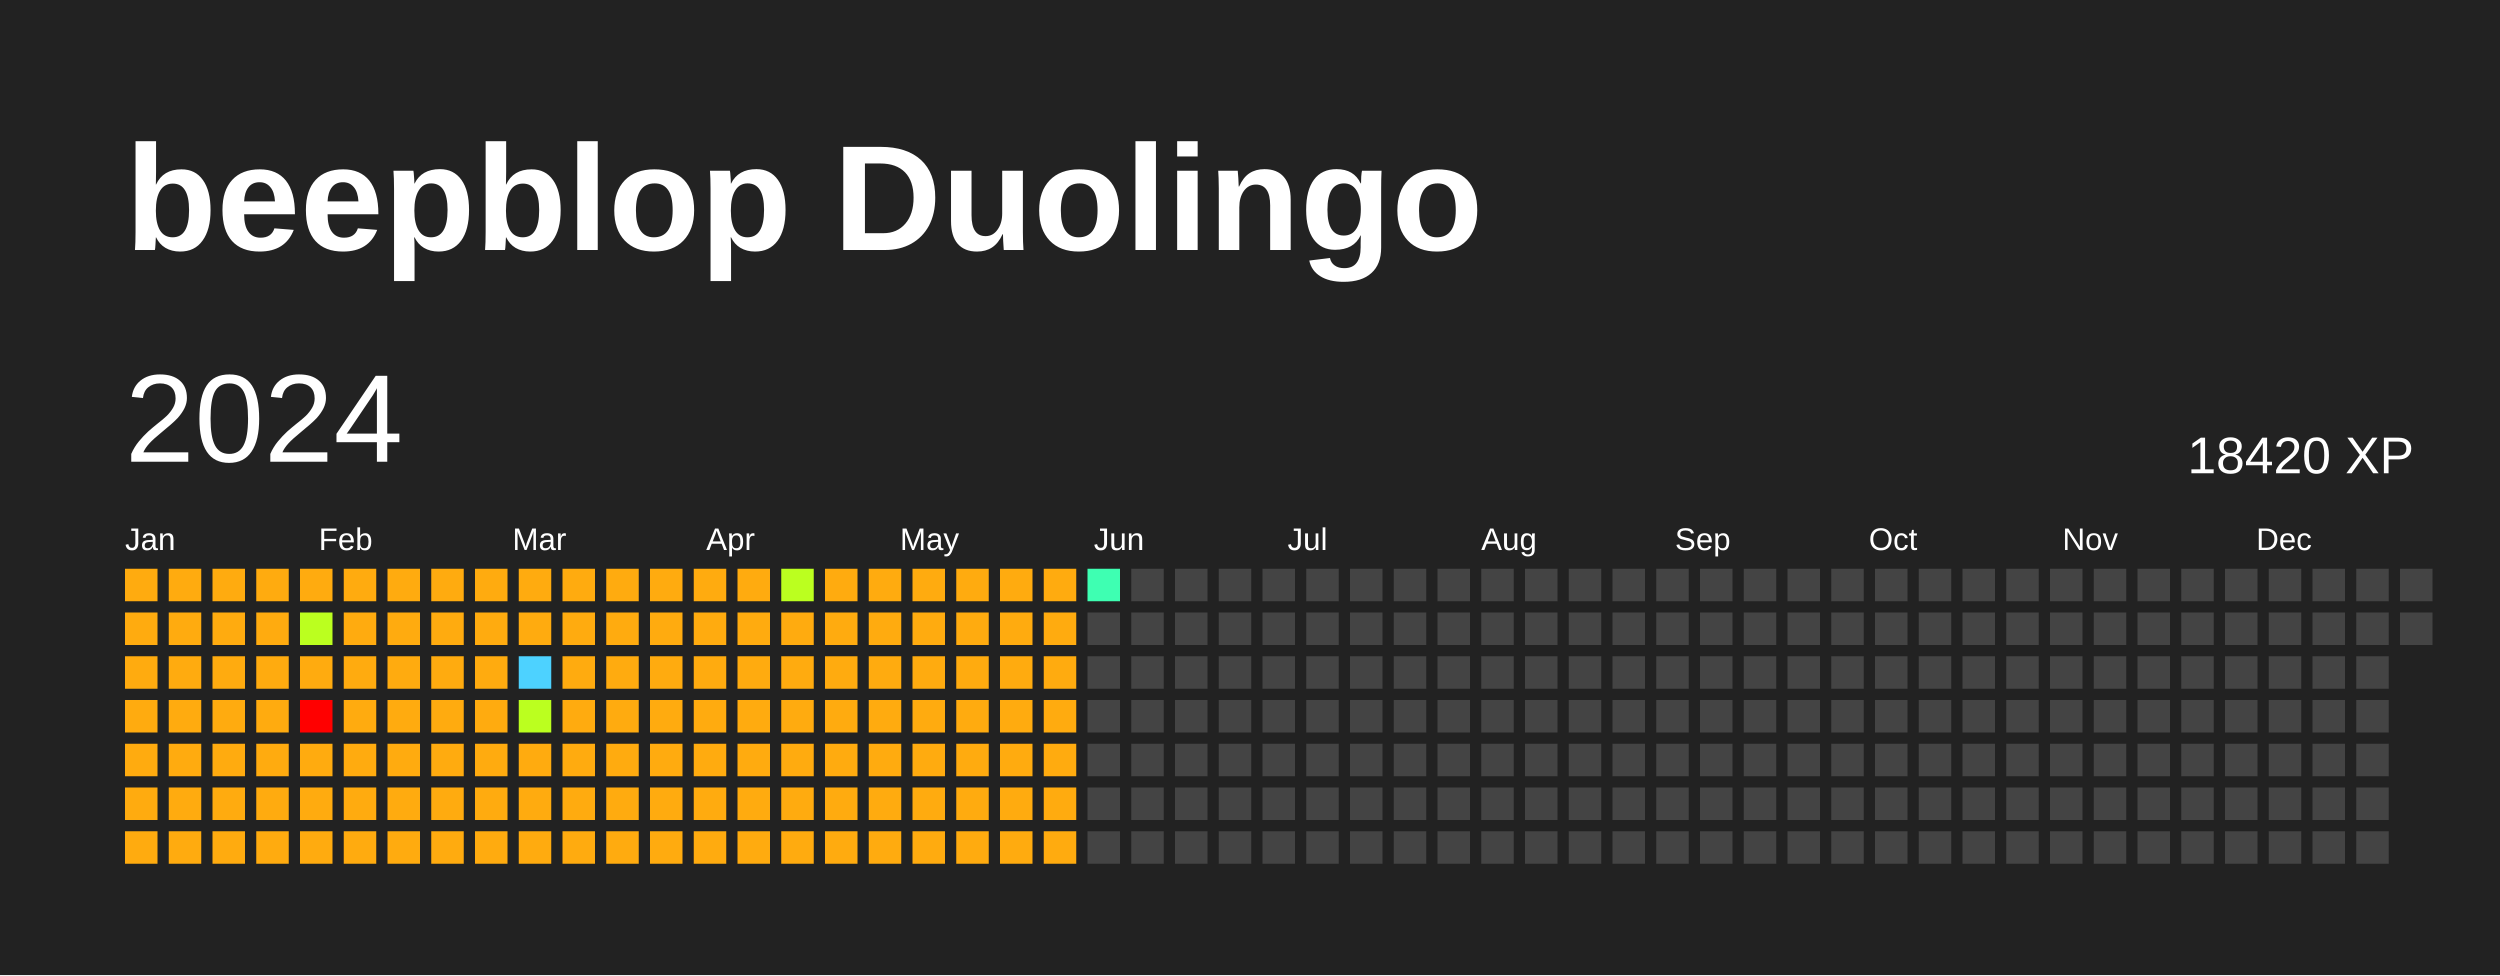
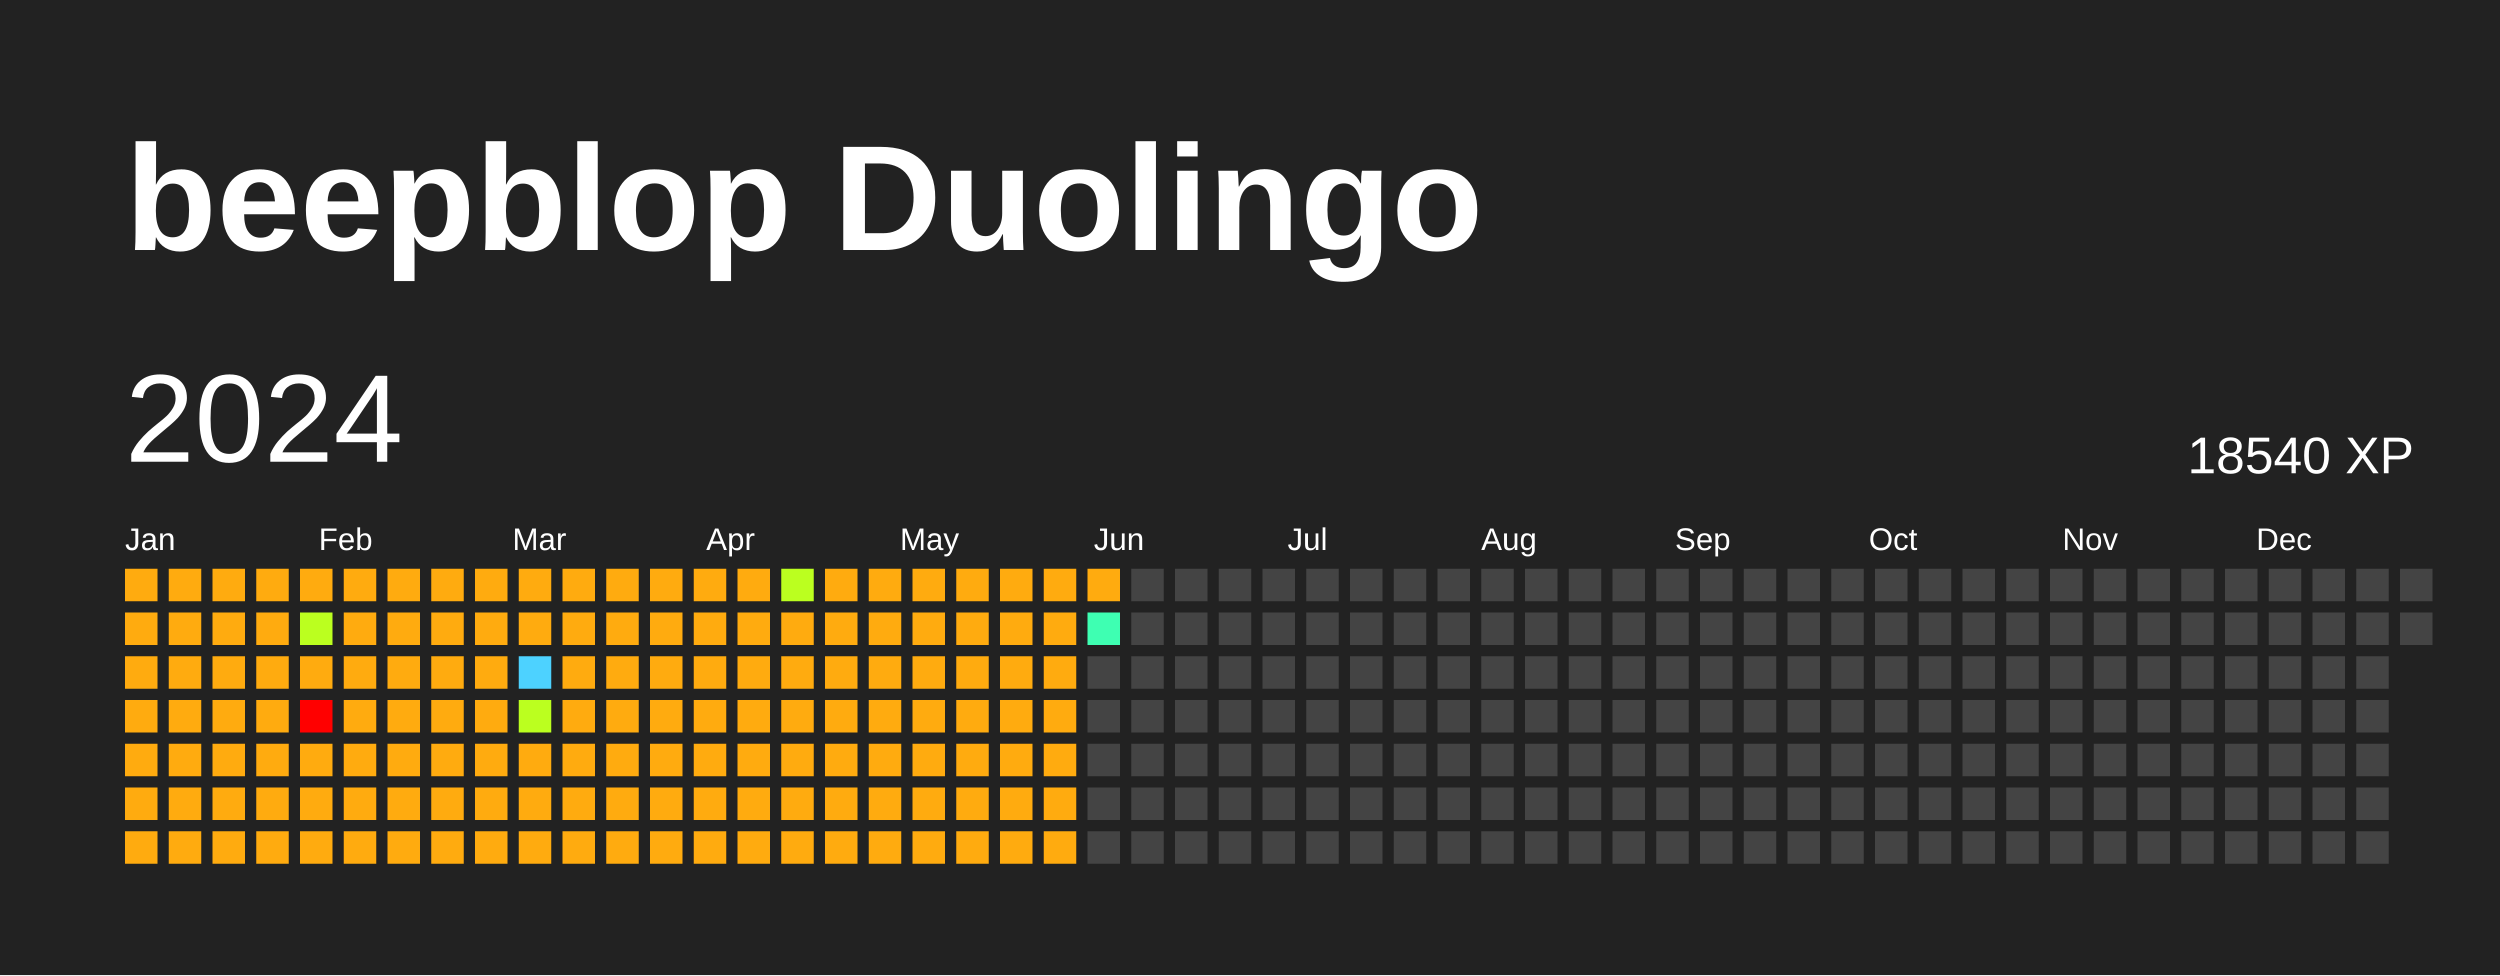
<svg xmlns="http://www.w3.org/2000/svg" baseProfile="full" height="78mm" version="1.1" viewBox="0,0,200,78" width="200mm">
  <defs />
  <rect fill="#222222" height="78" width="200" x="0" y="0" />
  <text fill="#FFFFFF" style="font-size:12px; font-family:Arial; font-weight:bold;" x="10" y="20">beepblop Duolingo</text>
  <text dominant-baseline="hanging" fill="#FFFFFF" style="font-size:10.0px; font-family:Arial;" x="10" y="30">2024</text>
-   <text dominant-baseline="hanging" fill="#FFFFFF" style="font-size:4.125px; font-family:Arial;" x="175" y="35">18420 XP</text>
+   <text dominant-baseline="hanging" fill="#FFFFFF" style="font-size:4.125px; font-family:Arial;" x="175" y="35">18540 XP</text>
  <text fill="#FFFFFF" style="font-size:2.5px; font-family:Arial" x="10.0" y="44">Jan</text>
  <text fill="#FFFFFF" style="font-size:2.5px; font-family:Arial" x="25.5" y="44">Feb</text>
  <text fill="#FFFFFF" style="font-size:2.5px; font-family:Arial" x="41.0" y="44">Mar</text>
  <text fill="#FFFFFF" style="font-size:2.5px; font-family:Arial" x="56.5" y="44">Apr</text>
  <text fill="#FFFFFF" style="font-size:2.5px; font-family:Arial" x="72.0" y="44">May</text>
  <text fill="#FFFFFF" style="font-size:2.5px; font-family:Arial" x="87.5" y="44">Jun</text>
  <text fill="#FFFFFF" style="font-size:2.5px; font-family:Arial" x="103.0" y="44">Jul</text>
  <text fill="#FFFFFF" style="font-size:2.5px; font-family:Arial" x="118.5" y="44">Aug</text>
  <text fill="#FFFFFF" style="font-size:2.5px; font-family:Arial" x="134.0" y="44">Sep</text>
  <text fill="#FFFFFF" style="font-size:2.5px; font-family:Arial" x="149.5" y="44">Oct</text>
  <text fill="#FFFFFF" style="font-size:2.5px; font-family:Arial" x="165.0" y="44">Nov</text>
  <text fill="#FFFFFF" style="font-size:2.5px; font-family:Arial" x="180.5" y="44">Dec</text>
  <rect fill="#ffab0f" height="2.6" width="2.6" x="10.0" y="45.5" />
  <rect fill="#ffab0f" height="2.6" width="2.6" x="10.0" y="49.0" />
  <rect fill="#ffab0f" height="2.6" width="2.6" x="10.0" y="52.5" />
  <rect fill="#ffab0f" height="2.6" width="2.6" x="10.0" y="56.0" />
  <rect fill="#ffab0f" height="2.6" width="2.6" x="10.0" y="59.5" />
  <rect fill="#ffab0f" height="2.6" width="2.6" x="10.0" y="63.0" />
  <rect fill="#ffab0f" height="2.6" width="2.6" x="10.0" y="66.5" />
  <rect fill="#ffab0f" height="2.6" width="2.6" x="13.5" y="45.5" />
  <rect fill="#ffab0f" height="2.6" width="2.6" x="13.5" y="49.0" />
  <rect fill="#ffab0f" height="2.6" width="2.6" x="13.5" y="52.5" />
  <rect fill="#ffab0f" height="2.6" width="2.6" x="13.5" y="56.0" />
  <rect fill="#ffab0f" height="2.6" width="2.6" x="13.5" y="59.5" />
  <rect fill="#ffab0f" height="2.6" width="2.6" x="13.5" y="63.0" />
  <rect fill="#ffab0f" height="2.6" width="2.6" x="13.5" y="66.5" />
  <rect fill="#ffab0f" height="2.6" width="2.6" x="17.0" y="45.5" />
  <rect fill="#ffab0f" height="2.6" width="2.6" x="17.0" y="49.0" />
  <rect fill="#ffab0f" height="2.6" width="2.6" x="17.0" y="52.5" />
  <rect fill="#ffab0f" height="2.6" width="2.6" x="17.0" y="56.0" />
  <rect fill="#ffab0f" height="2.6" width="2.6" x="17.0" y="59.5" />
  <rect fill="#ffab0f" height="2.6" width="2.6" x="17.0" y="63.0" />
  <rect fill="#ffab0f" height="2.6" width="2.6" x="17.0" y="66.5" />
  <rect fill="#ffab0f" height="2.6" width="2.6" x="20.5" y="45.5" />
  <rect fill="#ffab0f" height="2.6" width="2.6" x="20.5" y="49.0" />
  <rect fill="#ffab0f" height="2.6" width="2.6" x="20.5" y="52.5" />
  <rect fill="#ffab0f" height="2.6" width="2.6" x="20.5" y="56.0" />
  <rect fill="#ffab0f" height="2.6" width="2.6" x="20.5" y="59.5" />
  <rect fill="#ffab0f" height="2.6" width="2.6" x="20.5" y="63.0" />
  <rect fill="#ffab0f" height="2.6" width="2.6" x="20.5" y="66.5" />
  <rect fill="#ffab0f" height="2.6" width="2.6" x="24.0" y="45.5" />
  <rect fill="#bbff1f" height="2.6" width="2.6" x="24.0" y="49.0" />
  <rect fill="#ffab0f" height="2.6" width="2.6" x="24.0" y="52.5" />
  <rect fill="red" height="2.6" width="2.6" x="24.0" y="56.0" />
  <rect fill="#ffab0f" height="2.6" width="2.6" x="24.0" y="59.5" />
  <rect fill="#ffab0f" height="2.6" width="2.6" x="24.0" y="63.0" />
  <rect fill="#ffab0f" height="2.6" width="2.6" x="24.0" y="66.5" />
  <rect fill="#ffab0f" height="2.6" width="2.6" x="27.5" y="45.5" />
  <rect fill="#ffab0f" height="2.6" width="2.6" x="27.5" y="49.0" />
  <rect fill="#ffab0f" height="2.6" width="2.6" x="27.5" y="52.5" />
  <rect fill="#ffab0f" height="2.6" width="2.6" x="27.5" y="56.0" />
  <rect fill="#ffab0f" height="2.6" width="2.6" x="27.5" y="59.5" />
  <rect fill="#ffab0f" height="2.6" width="2.6" x="27.5" y="63.0" />
  <rect fill="#ffab0f" height="2.6" width="2.6" x="27.5" y="66.5" />
  <rect fill="#ffab0f" height="2.6" width="2.6" x="31.0" y="45.5" />
  <rect fill="#ffab0f" height="2.6" width="2.6" x="31.0" y="49.0" />
  <rect fill="#ffab0f" height="2.6" width="2.6" x="31.0" y="52.5" />
  <rect fill="#ffab0f" height="2.6" width="2.6" x="31.0" y="56.0" />
  <rect fill="#ffab0f" height="2.6" width="2.6" x="31.0" y="59.5" />
  <rect fill="#ffab0f" height="2.6" width="2.6" x="31.0" y="63.0" />
  <rect fill="#ffab0f" height="2.6" width="2.6" x="31.0" y="66.5" />
  <rect fill="#ffab0f" height="2.6" width="2.6" x="34.5" y="45.5" />
  <rect fill="#ffab0f" height="2.6" width="2.6" x="34.5" y="49.0" />
  <rect fill="#ffab0f" height="2.6" width="2.6" x="34.5" y="52.5" />
  <rect fill="#ffab0f" height="2.6" width="2.6" x="34.5" y="56.0" />
  <rect fill="#ffab0f" height="2.6" width="2.6" x="34.5" y="59.5" />
  <rect fill="#ffab0f" height="2.6" width="2.6" x="34.5" y="63.0" />
  <rect fill="#ffab0f" height="2.6" width="2.6" x="34.5" y="66.5" />
  <rect fill="#ffab0f" height="2.6" width="2.6" x="38.0" y="45.5" />
  <rect fill="#ffab0f" height="2.6" width="2.6" x="38.0" y="49.0" />
  <rect fill="#ffab0f" height="2.6" width="2.6" x="38.0" y="52.5" />
  <rect fill="#ffab0f" height="2.6" width="2.6" x="38.0" y="56.0" />
  <rect fill="#ffab0f" height="2.6" width="2.6" x="38.0" y="59.5" />
  <rect fill="#ffab0f" height="2.6" width="2.6" x="38.0" y="63.0" />
  <rect fill="#ffab0f" height="2.6" width="2.6" x="38.0" y="66.5" />
  <rect fill="#ffab0f" height="2.6" width="2.6" x="41.5" y="45.5" />
  <rect fill="#ffab0f" height="2.6" width="2.6" x="41.5" y="49.0" />
  <rect fill="#4dd2ff" height="2.6" width="2.6" x="41.5" y="52.5" />
  <rect fill="#bbff1f" height="2.6" width="2.6" x="41.5" y="56.0" />
  <rect fill="#ffab0f" height="2.6" width="2.6" x="41.5" y="59.5" />
  <rect fill="#ffab0f" height="2.6" width="2.6" x="41.5" y="63.0" />
  <rect fill="#ffab0f" height="2.6" width="2.6" x="41.5" y="66.5" />
  <rect fill="#ffab0f" height="2.6" width="2.6" x="45.0" y="45.5" />
  <rect fill="#ffab0f" height="2.6" width="2.6" x="45.0" y="49.0" />
  <rect fill="#ffab0f" height="2.6" width="2.6" x="45.0" y="52.5" />
  <rect fill="#ffab0f" height="2.6" width="2.6" x="45.0" y="56.0" />
  <rect fill="#ffab0f" height="2.6" width="2.6" x="45.0" y="59.5" />
  <rect fill="#ffab0f" height="2.6" width="2.6" x="45.0" y="63.0" />
  <rect fill="#ffab0f" height="2.6" width="2.6" x="45.0" y="66.5" />
  <rect fill="#ffab0f" height="2.6" width="2.6" x="48.5" y="45.5" />
  <rect fill="#ffab0f" height="2.6" width="2.6" x="48.5" y="49.0" />
  <rect fill="#ffab0f" height="2.6" width="2.6" x="48.5" y="52.5" />
  <rect fill="#ffab0f" height="2.6" width="2.6" x="48.5" y="56.0" />
  <rect fill="#ffab0f" height="2.6" width="2.6" x="48.5" y="59.5" />
  <rect fill="#ffab0f" height="2.6" width="2.6" x="48.5" y="63.0" />
  <rect fill="#ffab0f" height="2.6" width="2.6" x="48.5" y="66.5" />
  <rect fill="#ffab0f" height="2.6" width="2.6" x="52.0" y="45.5" />
  <rect fill="#ffab0f" height="2.6" width="2.6" x="52.0" y="49.0" />
  <rect fill="#ffab0f" height="2.6" width="2.6" x="52.0" y="52.5" />
  <rect fill="#ffab0f" height="2.6" width="2.6" x="52.0" y="56.0" />
  <rect fill="#ffab0f" height="2.6" width="2.6" x="52.0" y="59.5" />
  <rect fill="#ffab0f" height="2.6" width="2.6" x="52.0" y="63.0" />
  <rect fill="#ffab0f" height="2.6" width="2.6" x="52.0" y="66.5" />
  <rect fill="#ffab0f" height="2.6" width="2.6" x="55.5" y="45.5" />
  <rect fill="#ffab0f" height="2.6" width="2.6" x="55.5" y="49.0" />
  <rect fill="#ffab0f" height="2.6" width="2.6" x="55.5" y="52.5" />
  <rect fill="#ffab0f" height="2.6" width="2.6" x="55.5" y="56.0" />
  <rect fill="#ffab0f" height="2.6" width="2.6" x="55.5" y="59.5" />
  <rect fill="#ffab0f" height="2.6" width="2.6" x="55.5" y="63.0" />
  <rect fill="#ffab0f" height="2.6" width="2.6" x="55.5" y="66.5" />
  <rect fill="#ffab0f" height="2.6" width="2.6" x="59.0" y="45.5" />
  <rect fill="#ffab0f" height="2.6" width="2.6" x="59.0" y="49.0" />
  <rect fill="#ffab0f" height="2.6" width="2.6" x="59.0" y="52.5" />
  <rect fill="#ffab0f" height="2.6" width="2.6" x="59.0" y="56.0" />
  <rect fill="#ffab0f" height="2.6" width="2.6" x="59.0" y="59.5" />
  <rect fill="#ffab0f" height="2.6" width="2.6" x="59.0" y="63.0" />
  <rect fill="#ffab0f" height="2.6" width="2.6" x="59.0" y="66.5" />
  <rect fill="#bbff1f" height="2.6" width="2.6" x="62.5" y="45.5" />
  <rect fill="#ffab0f" height="2.6" width="2.6" x="62.5" y="49.0" />
  <rect fill="#ffab0f" height="2.6" width="2.6" x="62.5" y="52.5" />
  <rect fill="#ffab0f" height="2.6" width="2.6" x="62.5" y="56.0" />
  <rect fill="#ffab0f" height="2.6" width="2.6" x="62.5" y="59.5" />
  <rect fill="#ffab0f" height="2.6" width="2.6" x="62.5" y="63.0" />
  <rect fill="#ffab0f" height="2.6" width="2.6" x="62.5" y="66.5" />
  <rect fill="#ffab0f" height="2.6" width="2.6" x="66.0" y="45.5" />
  <rect fill="#ffab0f" height="2.6" width="2.6" x="66.0" y="49.0" />
  <rect fill="#ffab0f" height="2.6" width="2.6" x="66.0" y="52.5" />
  <rect fill="#ffab0f" height="2.6" width="2.6" x="66.0" y="56.0" />
  <rect fill="#ffab0f" height="2.6" width="2.6" x="66.0" y="59.5" />
  <rect fill="#ffab0f" height="2.6" width="2.6" x="66.0" y="63.0" />
  <rect fill="#ffab0f" height="2.6" width="2.6" x="66.0" y="66.5" />
  <rect fill="#ffab0f" height="2.6" width="2.6" x="69.5" y="45.5" />
  <rect fill="#ffab0f" height="2.6" width="2.6" x="69.5" y="49.0" />
  <rect fill="#ffab0f" height="2.6" width="2.6" x="69.5" y="52.5" />
  <rect fill="#ffab0f" height="2.6" width="2.6" x="69.5" y="56.0" />
  <rect fill="#ffab0f" height="2.6" width="2.6" x="69.5" y="59.5" />
  <rect fill="#ffab0f" height="2.6" width="2.6" x="69.5" y="63.0" />
  <rect fill="#ffab0f" height="2.6" width="2.6" x="69.5" y="66.5" />
  <rect fill="#ffab0f" height="2.6" width="2.6" x="73.0" y="45.5" />
  <rect fill="#ffab0f" height="2.6" width="2.6" x="73.0" y="49.0" />
  <rect fill="#ffab0f" height="2.6" width="2.6" x="73.0" y="52.5" />
  <rect fill="#ffab0f" height="2.6" width="2.6" x="73.0" y="56.0" />
  <rect fill="#ffab0f" height="2.6" width="2.6" x="73.0" y="59.5" />
  <rect fill="#ffab0f" height="2.6" width="2.6" x="73.0" y="63.0" />
  <rect fill="#ffab0f" height="2.6" width="2.6" x="73.0" y="66.5" />
  <rect fill="#ffab0f" height="2.6" width="2.6" x="76.5" y="45.5" />
  <rect fill="#ffab0f" height="2.6" width="2.6" x="76.5" y="49.0" />
  <rect fill="#ffab0f" height="2.6" width="2.6" x="76.5" y="52.5" />
  <rect fill="#ffab0f" height="2.6" width="2.6" x="76.5" y="56.0" />
  <rect fill="#ffab0f" height="2.6" width="2.6" x="76.5" y="59.5" />
  <rect fill="#ffab0f" height="2.6" width="2.6" x="76.5" y="63.0" />
  <rect fill="#ffab0f" height="2.6" width="2.6" x="76.5" y="66.5" />
  <rect fill="#ffab0f" height="2.6" width="2.6" x="80.0" y="45.5" />
  <rect fill="#ffab0f" height="2.6" width="2.6" x="80.0" y="49.0" />
  <rect fill="#ffab0f" height="2.6" width="2.6" x="80.0" y="52.5" />
  <rect fill="#ffab0f" height="2.6" width="2.6" x="80.0" y="56.0" />
  <rect fill="#ffab0f" height="2.6" width="2.6" x="80.0" y="59.5" />
  <rect fill="#ffab0f" height="2.6" width="2.6" x="80.0" y="63.0" />
  <rect fill="#ffab0f" height="2.6" width="2.6" x="80.0" y="66.5" />
  <rect fill="#ffab0f" height="2.6" width="2.6" x="83.5" y="45.5" />
  <rect fill="#ffab0f" height="2.6" width="2.6" x="83.5" y="49.0" />
  <rect fill="#ffab0f" height="2.6" width="2.6" x="83.5" y="52.5" />
  <rect fill="#ffab0f" height="2.6" width="2.6" x="83.5" y="56.0" />
  <rect fill="#ffab0f" height="2.6" width="2.6" x="83.5" y="59.5" />
  <rect fill="#ffab0f" height="2.6" width="2.6" x="83.5" y="63.0" />
  <rect fill="#ffab0f" height="2.6" width="2.6" x="83.5" y="66.5" />
-   <rect fill="#3effb2" height="2.6" width="2.6" x="87.0" y="45.5" />
-   <rect fill="#444444" height="2.6" width="2.6" x="87.0" y="49.0" />
+   <rect fill="#ffab0f" height="2.6" width="2.6" x="87.0" y="45.5" />
+   <rect fill="#3effb2" height="2.6" width="2.6" x="87.0" y="49.0" />
  <rect fill="#444444" height="2.6" width="2.6" x="87.0" y="52.5" />
  <rect fill="#444444" height="2.6" width="2.6" x="87.0" y="56.0" />
  <rect fill="#444444" height="2.6" width="2.6" x="87.0" y="59.5" />
  <rect fill="#444444" height="2.6" width="2.6" x="87.0" y="63.0" />
  <rect fill="#444444" height="2.6" width="2.6" x="87.0" y="66.5" />
  <rect fill="#444444" height="2.6" width="2.6" x="90.5" y="45.5" />
  <rect fill="#444444" height="2.6" width="2.6" x="90.5" y="49.0" />
  <rect fill="#444444" height="2.6" width="2.6" x="90.5" y="52.5" />
  <rect fill="#444444" height="2.6" width="2.6" x="90.5" y="56.0" />
  <rect fill="#444444" height="2.6" width="2.6" x="90.5" y="59.5" />
  <rect fill="#444444" height="2.6" width="2.6" x="90.5" y="63.0" />
  <rect fill="#444444" height="2.6" width="2.6" x="90.5" y="66.5" />
  <rect fill="#444444" height="2.6" width="2.6" x="94.0" y="45.5" />
  <rect fill="#444444" height="2.6" width="2.6" x="94.0" y="49.0" />
  <rect fill="#444444" height="2.6" width="2.6" x="94.0" y="52.5" />
  <rect fill="#444444" height="2.6" width="2.6" x="94.0" y="56.0" />
  <rect fill="#444444" height="2.6" width="2.6" x="94.0" y="59.5" />
  <rect fill="#444444" height="2.6" width="2.6" x="94.0" y="63.0" />
  <rect fill="#444444" height="2.6" width="2.6" x="94.0" y="66.5" />
  <rect fill="#444444" height="2.6" width="2.6" x="97.5" y="45.5" />
  <rect fill="#444444" height="2.6" width="2.6" x="97.5" y="49.0" />
  <rect fill="#444444" height="2.6" width="2.6" x="97.5" y="52.5" />
  <rect fill="#444444" height="2.6" width="2.6" x="97.5" y="56.0" />
  <rect fill="#444444" height="2.6" width="2.6" x="97.5" y="59.5" />
  <rect fill="#444444" height="2.6" width="2.6" x="97.5" y="63.0" />
  <rect fill="#444444" height="2.6" width="2.6" x="97.5" y="66.5" />
  <rect fill="#444444" height="2.6" width="2.6" x="101.0" y="45.5" />
  <rect fill="#444444" height="2.6" width="2.6" x="101.0" y="49.0" />
  <rect fill="#444444" height="2.6" width="2.6" x="101.0" y="52.5" />
  <rect fill="#444444" height="2.6" width="2.6" x="101.0" y="56.0" />
  <rect fill="#444444" height="2.6" width="2.6" x="101.0" y="59.5" />
  <rect fill="#444444" height="2.6" width="2.6" x="101.0" y="63.0" />
  <rect fill="#444444" height="2.6" width="2.6" x="101.0" y="66.5" />
  <rect fill="#444444" height="2.6" width="2.6" x="104.5" y="45.5" />
  <rect fill="#444444" height="2.6" width="2.6" x="104.5" y="49.0" />
  <rect fill="#444444" height="2.6" width="2.6" x="104.5" y="52.5" />
  <rect fill="#444444" height="2.6" width="2.6" x="104.5" y="56.0" />
  <rect fill="#444444" height="2.6" width="2.6" x="104.5" y="59.5" />
  <rect fill="#444444" height="2.6" width="2.6" x="104.5" y="63.0" />
  <rect fill="#444444" height="2.6" width="2.6" x="104.5" y="66.5" />
  <rect fill="#444444" height="2.6" width="2.6" x="108.0" y="45.5" />
  <rect fill="#444444" height="2.6" width="2.6" x="108.0" y="49.0" />
  <rect fill="#444444" height="2.6" width="2.6" x="108.0" y="52.5" />
  <rect fill="#444444" height="2.6" width="2.6" x="108.0" y="56.0" />
  <rect fill="#444444" height="2.6" width="2.6" x="108.0" y="59.5" />
  <rect fill="#444444" height="2.6" width="2.6" x="108.0" y="63.0" />
  <rect fill="#444444" height="2.6" width="2.6" x="108.0" y="66.5" />
  <rect fill="#444444" height="2.6" width="2.6" x="111.5" y="45.5" />
  <rect fill="#444444" height="2.6" width="2.6" x="111.5" y="49.0" />
  <rect fill="#444444" height="2.6" width="2.6" x="111.5" y="52.5" />
  <rect fill="#444444" height="2.6" width="2.6" x="111.5" y="56.0" />
  <rect fill="#444444" height="2.6" width="2.6" x="111.5" y="59.5" />
  <rect fill="#444444" height="2.6" width="2.6" x="111.5" y="63.0" />
  <rect fill="#444444" height="2.6" width="2.6" x="111.5" y="66.5" />
  <rect fill="#444444" height="2.6" width="2.6" x="115.0" y="45.5" />
  <rect fill="#444444" height="2.6" width="2.6" x="115.0" y="49.0" />
  <rect fill="#444444" height="2.6" width="2.6" x="115.0" y="52.5" />
  <rect fill="#444444" height="2.6" width="2.6" x="115.0" y="56.0" />
  <rect fill="#444444" height="2.6" width="2.6" x="115.0" y="59.5" />
  <rect fill="#444444" height="2.6" width="2.6" x="115.0" y="63.0" />
  <rect fill="#444444" height="2.6" width="2.6" x="115.0" y="66.5" />
  <rect fill="#444444" height="2.6" width="2.6" x="118.5" y="45.5" />
  <rect fill="#444444" height="2.6" width="2.6" x="118.5" y="49.0" />
  <rect fill="#444444" height="2.6" width="2.6" x="118.5" y="52.5" />
  <rect fill="#444444" height="2.6" width="2.6" x="118.5" y="56.0" />
  <rect fill="#444444" height="2.6" width="2.6" x="118.5" y="59.5" />
  <rect fill="#444444" height="2.6" width="2.6" x="118.5" y="63.0" />
  <rect fill="#444444" height="2.6" width="2.6" x="118.5" y="66.5" />
  <rect fill="#444444" height="2.6" width="2.6" x="122.0" y="45.5" />
  <rect fill="#444444" height="2.6" width="2.6" x="122.0" y="49.0" />
  <rect fill="#444444" height="2.6" width="2.6" x="122.0" y="52.5" />
  <rect fill="#444444" height="2.6" width="2.6" x="122.0" y="56.0" />
  <rect fill="#444444" height="2.6" width="2.6" x="122.0" y="59.5" />
  <rect fill="#444444" height="2.6" width="2.6" x="122.0" y="63.0" />
  <rect fill="#444444" height="2.6" width="2.6" x="122.0" y="66.5" />
  <rect fill="#444444" height="2.6" width="2.6" x="125.5" y="45.5" />
  <rect fill="#444444" height="2.6" width="2.6" x="125.5" y="49.0" />
  <rect fill="#444444" height="2.6" width="2.6" x="125.5" y="52.5" />
  <rect fill="#444444" height="2.6" width="2.6" x="125.5" y="56.0" />
  <rect fill="#444444" height="2.6" width="2.6" x="125.5" y="59.5" />
  <rect fill="#444444" height="2.6" width="2.6" x="125.5" y="63.0" />
  <rect fill="#444444" height="2.6" width="2.6" x="125.5" y="66.5" />
  <rect fill="#444444" height="2.6" width="2.6" x="129.0" y="45.5" />
  <rect fill="#444444" height="2.6" width="2.6" x="129.0" y="49.0" />
  <rect fill="#444444" height="2.6" width="2.6" x="129.0" y="52.5" />
  <rect fill="#444444" height="2.6" width="2.6" x="129.0" y="56.0" />
  <rect fill="#444444" height="2.6" width="2.6" x="129.0" y="59.5" />
  <rect fill="#444444" height="2.6" width="2.6" x="129.0" y="63.0" />
  <rect fill="#444444" height="2.6" width="2.6" x="129.0" y="66.5" />
  <rect fill="#444444" height="2.6" width="2.6" x="132.5" y="45.5" />
  <rect fill="#444444" height="2.6" width="2.6" x="132.5" y="49.0" />
  <rect fill="#444444" height="2.6" width="2.6" x="132.5" y="52.5" />
  <rect fill="#444444" height="2.6" width="2.6" x="132.5" y="56.0" />
  <rect fill="#444444" height="2.6" width="2.6" x="132.5" y="59.5" />
  <rect fill="#444444" height="2.6" width="2.6" x="132.5" y="63.0" />
  <rect fill="#444444" height="2.6" width="2.6" x="132.5" y="66.5" />
  <rect fill="#444444" height="2.6" width="2.6" x="136.0" y="45.5" />
  <rect fill="#444444" height="2.6" width="2.6" x="136.0" y="49.0" />
  <rect fill="#444444" height="2.6" width="2.6" x="136.0" y="52.5" />
  <rect fill="#444444" height="2.6" width="2.6" x="136.0" y="56.0" />
  <rect fill="#444444" height="2.6" width="2.6" x="136.0" y="59.5" />
  <rect fill="#444444" height="2.6" width="2.6" x="136.0" y="63.0" />
  <rect fill="#444444" height="2.6" width="2.6" x="136.0" y="66.5" />
  <rect fill="#444444" height="2.6" width="2.6" x="139.5" y="45.5" />
  <rect fill="#444444" height="2.6" width="2.6" x="139.5" y="49.0" />
  <rect fill="#444444" height="2.6" width="2.6" x="139.5" y="52.5" />
  <rect fill="#444444" height="2.6" width="2.6" x="139.5" y="56.0" />
  <rect fill="#444444" height="2.6" width="2.6" x="139.5" y="59.5" />
  <rect fill="#444444" height="2.6" width="2.6" x="139.5" y="63.0" />
  <rect fill="#444444" height="2.6" width="2.6" x="139.5" y="66.5" />
  <rect fill="#444444" height="2.6" width="2.6" x="143.0" y="45.5" />
  <rect fill="#444444" height="2.6" width="2.6" x="143.0" y="49.0" />
  <rect fill="#444444" height="2.6" width="2.6" x="143.0" y="52.5" />
  <rect fill="#444444" height="2.6" width="2.6" x="143.0" y="56.0" />
  <rect fill="#444444" height="2.6" width="2.6" x="143.0" y="59.5" />
  <rect fill="#444444" height="2.6" width="2.6" x="143.0" y="63.0" />
  <rect fill="#444444" height="2.6" width="2.6" x="143.0" y="66.5" />
  <rect fill="#444444" height="2.6" width="2.6" x="146.5" y="45.5" />
  <rect fill="#444444" height="2.6" width="2.6" x="146.5" y="49.0" />
  <rect fill="#444444" height="2.6" width="2.6" x="146.5" y="52.5" />
  <rect fill="#444444" height="2.6" width="2.6" x="146.5" y="56.0" />
  <rect fill="#444444" height="2.6" width="2.6" x="146.5" y="59.5" />
  <rect fill="#444444" height="2.6" width="2.6" x="146.5" y="63.0" />
  <rect fill="#444444" height="2.6" width="2.6" x="146.5" y="66.5" />
  <rect fill="#444444" height="2.6" width="2.6" x="150.0" y="45.5" />
  <rect fill="#444444" height="2.6" width="2.6" x="150.0" y="49.0" />
  <rect fill="#444444" height="2.6" width="2.6" x="150.0" y="52.5" />
  <rect fill="#444444" height="2.6" width="2.6" x="150.0" y="56.0" />
  <rect fill="#444444" height="2.6" width="2.6" x="150.0" y="59.5" />
  <rect fill="#444444" height="2.6" width="2.6" x="150.0" y="63.0" />
  <rect fill="#444444" height="2.6" width="2.6" x="150.0" y="66.5" />
  <rect fill="#444444" height="2.6" width="2.6" x="153.5" y="45.5" />
  <rect fill="#444444" height="2.6" width="2.6" x="153.5" y="49.0" />
  <rect fill="#444444" height="2.6" width="2.6" x="153.5" y="52.5" />
  <rect fill="#444444" height="2.6" width="2.6" x="153.5" y="56.0" />
  <rect fill="#444444" height="2.6" width="2.6" x="153.5" y="59.5" />
  <rect fill="#444444" height="2.6" width="2.6" x="153.5" y="63.0" />
  <rect fill="#444444" height="2.6" width="2.6" x="153.5" y="66.5" />
  <rect fill="#444444" height="2.6" width="2.6" x="157.0" y="45.5" />
  <rect fill="#444444" height="2.6" width="2.6" x="157.0" y="49.0" />
  <rect fill="#444444" height="2.6" width="2.6" x="157.0" y="52.5" />
  <rect fill="#444444" height="2.6" width="2.6" x="157.0" y="56.0" />
  <rect fill="#444444" height="2.6" width="2.6" x="157.0" y="59.5" />
  <rect fill="#444444" height="2.6" width="2.6" x="157.0" y="63.0" />
  <rect fill="#444444" height="2.6" width="2.6" x="157.0" y="66.5" />
  <rect fill="#444444" height="2.6" width="2.6" x="160.5" y="45.5" />
  <rect fill="#444444" height="2.6" width="2.6" x="160.5" y="49.0" />
  <rect fill="#444444" height="2.6" width="2.6" x="160.5" y="52.5" />
  <rect fill="#444444" height="2.6" width="2.6" x="160.5" y="56.0" />
  <rect fill="#444444" height="2.6" width="2.6" x="160.5" y="59.5" />
  <rect fill="#444444" height="2.6" width="2.6" x="160.5" y="63.0" />
  <rect fill="#444444" height="2.6" width="2.6" x="160.5" y="66.5" />
  <rect fill="#444444" height="2.6" width="2.6" x="164.0" y="45.5" />
  <rect fill="#444444" height="2.6" width="2.6" x="164.0" y="49.0" />
  <rect fill="#444444" height="2.6" width="2.6" x="164.0" y="52.5" />
  <rect fill="#444444" height="2.6" width="2.6" x="164.0" y="56.0" />
  <rect fill="#444444" height="2.6" width="2.6" x="164.0" y="59.5" />
  <rect fill="#444444" height="2.6" width="2.6" x="164.0" y="63.0" />
  <rect fill="#444444" height="2.6" width="2.6" x="164.0" y="66.5" />
  <rect fill="#444444" height="2.6" width="2.6" x="167.5" y="45.5" />
  <rect fill="#444444" height="2.6" width="2.6" x="167.5" y="49.0" />
  <rect fill="#444444" height="2.6" width="2.6" x="167.5" y="52.5" />
  <rect fill="#444444" height="2.6" width="2.6" x="167.5" y="56.0" />
  <rect fill="#444444" height="2.6" width="2.6" x="167.5" y="59.5" />
  <rect fill="#444444" height="2.6" width="2.6" x="167.5" y="63.0" />
  <rect fill="#444444" height="2.6" width="2.6" x="167.5" y="66.5" />
  <rect fill="#444444" height="2.6" width="2.6" x="171.0" y="45.5" />
  <rect fill="#444444" height="2.6" width="2.6" x="171.0" y="49.0" />
  <rect fill="#444444" height="2.6" width="2.6" x="171.0" y="52.5" />
  <rect fill="#444444" height="2.6" width="2.6" x="171.0" y="56.0" />
  <rect fill="#444444" height="2.6" width="2.6" x="171.0" y="59.5" />
  <rect fill="#444444" height="2.6" width="2.6" x="171.0" y="63.0" />
  <rect fill="#444444" height="2.6" width="2.6" x="171.0" y="66.5" />
  <rect fill="#444444" height="2.6" width="2.6" x="174.5" y="45.5" />
  <rect fill="#444444" height="2.6" width="2.6" x="174.5" y="49.0" />
  <rect fill="#444444" height="2.6" width="2.6" x="174.5" y="52.5" />
  <rect fill="#444444" height="2.6" width="2.6" x="174.5" y="56.0" />
  <rect fill="#444444" height="2.6" width="2.6" x="174.5" y="59.5" />
  <rect fill="#444444" height="2.6" width="2.6" x="174.5" y="63.0" />
  <rect fill="#444444" height="2.6" width="2.6" x="174.5" y="66.5" />
  <rect fill="#444444" height="2.6" width="2.6" x="178.0" y="45.5" />
  <rect fill="#444444" height="2.6" width="2.6" x="178.0" y="49.0" />
  <rect fill="#444444" height="2.6" width="2.6" x="178.0" y="52.5" />
  <rect fill="#444444" height="2.6" width="2.6" x="178.0" y="56.0" />
  <rect fill="#444444" height="2.6" width="2.6" x="178.0" y="59.5" />
  <rect fill="#444444" height="2.6" width="2.6" x="178.0" y="63.0" />
  <rect fill="#444444" height="2.6" width="2.6" x="178.0" y="66.5" />
  <rect fill="#444444" height="2.6" width="2.6" x="181.5" y="45.5" />
  <rect fill="#444444" height="2.6" width="2.6" x="181.5" y="49.0" />
  <rect fill="#444444" height="2.6" width="2.6" x="181.5" y="52.5" />
  <rect fill="#444444" height="2.6" width="2.6" x="181.5" y="56.0" />
  <rect fill="#444444" height="2.6" width="2.6" x="181.5" y="59.5" />
  <rect fill="#444444" height="2.6" width="2.6" x="181.5" y="63.0" />
  <rect fill="#444444" height="2.6" width="2.6" x="181.5" y="66.5" />
  <rect fill="#444444" height="2.6" width="2.6" x="185.0" y="45.5" />
  <rect fill="#444444" height="2.6" width="2.6" x="185.0" y="49.0" />
  <rect fill="#444444" height="2.6" width="2.6" x="185.0" y="52.5" />
  <rect fill="#444444" height="2.6" width="2.6" x="185.0" y="56.0" />
  <rect fill="#444444" height="2.6" width="2.6" x="185.0" y="59.5" />
  <rect fill="#444444" height="2.6" width="2.6" x="185.0" y="63.0" />
  <rect fill="#444444" height="2.6" width="2.6" x="185.0" y="66.5" />
  <rect fill="#444444" height="2.6" width="2.6" x="188.5" y="45.5" />
  <rect fill="#444444" height="2.6" width="2.6" x="188.5" y="49.0" />
  <rect fill="#444444" height="2.6" width="2.6" x="188.5" y="52.5" />
  <rect fill="#444444" height="2.6" width="2.6" x="188.5" y="56.0" />
  <rect fill="#444444" height="2.6" width="2.6" x="188.5" y="59.5" />
  <rect fill="#444444" height="2.6" width="2.6" x="188.5" y="63.0" />
  <rect fill="#444444" height="2.6" width="2.6" x="188.5" y="66.5" />
  <rect fill="#444444" height="2.6" width="2.6" x="192.0" y="45.5" />
  <rect fill="#444444" height="2.6" width="2.6" x="192.0" y="49.0" />
</svg>
